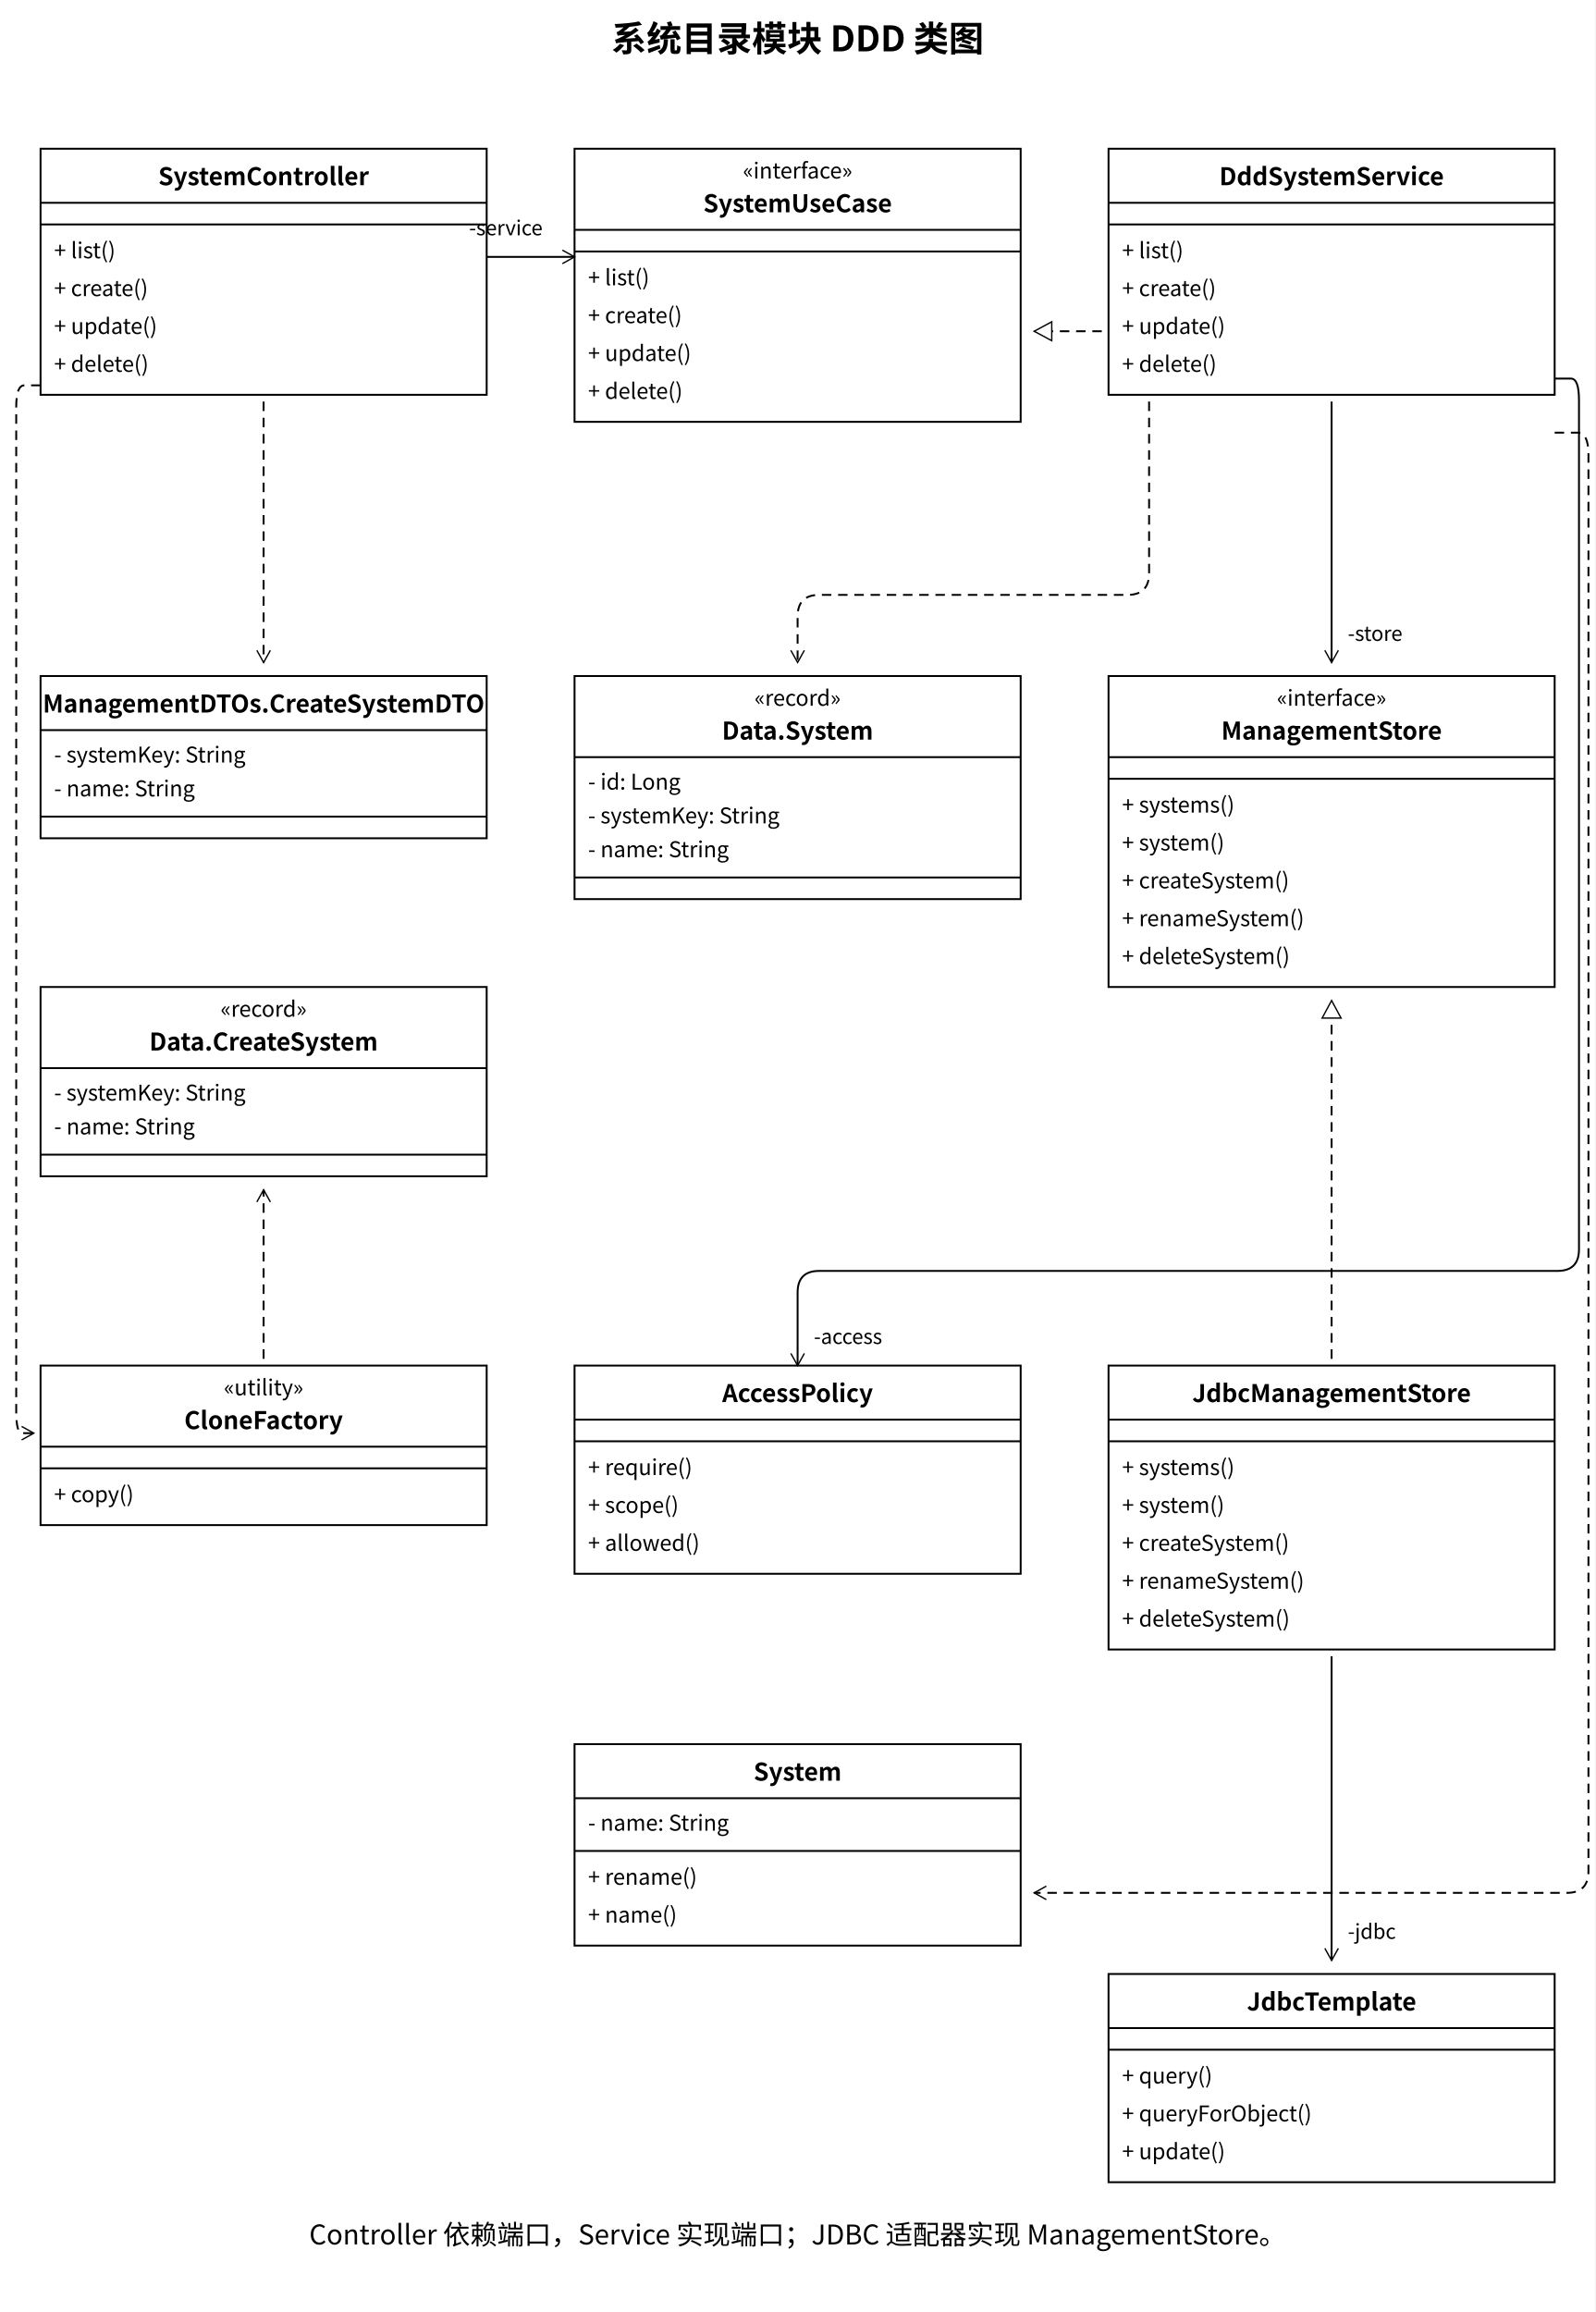
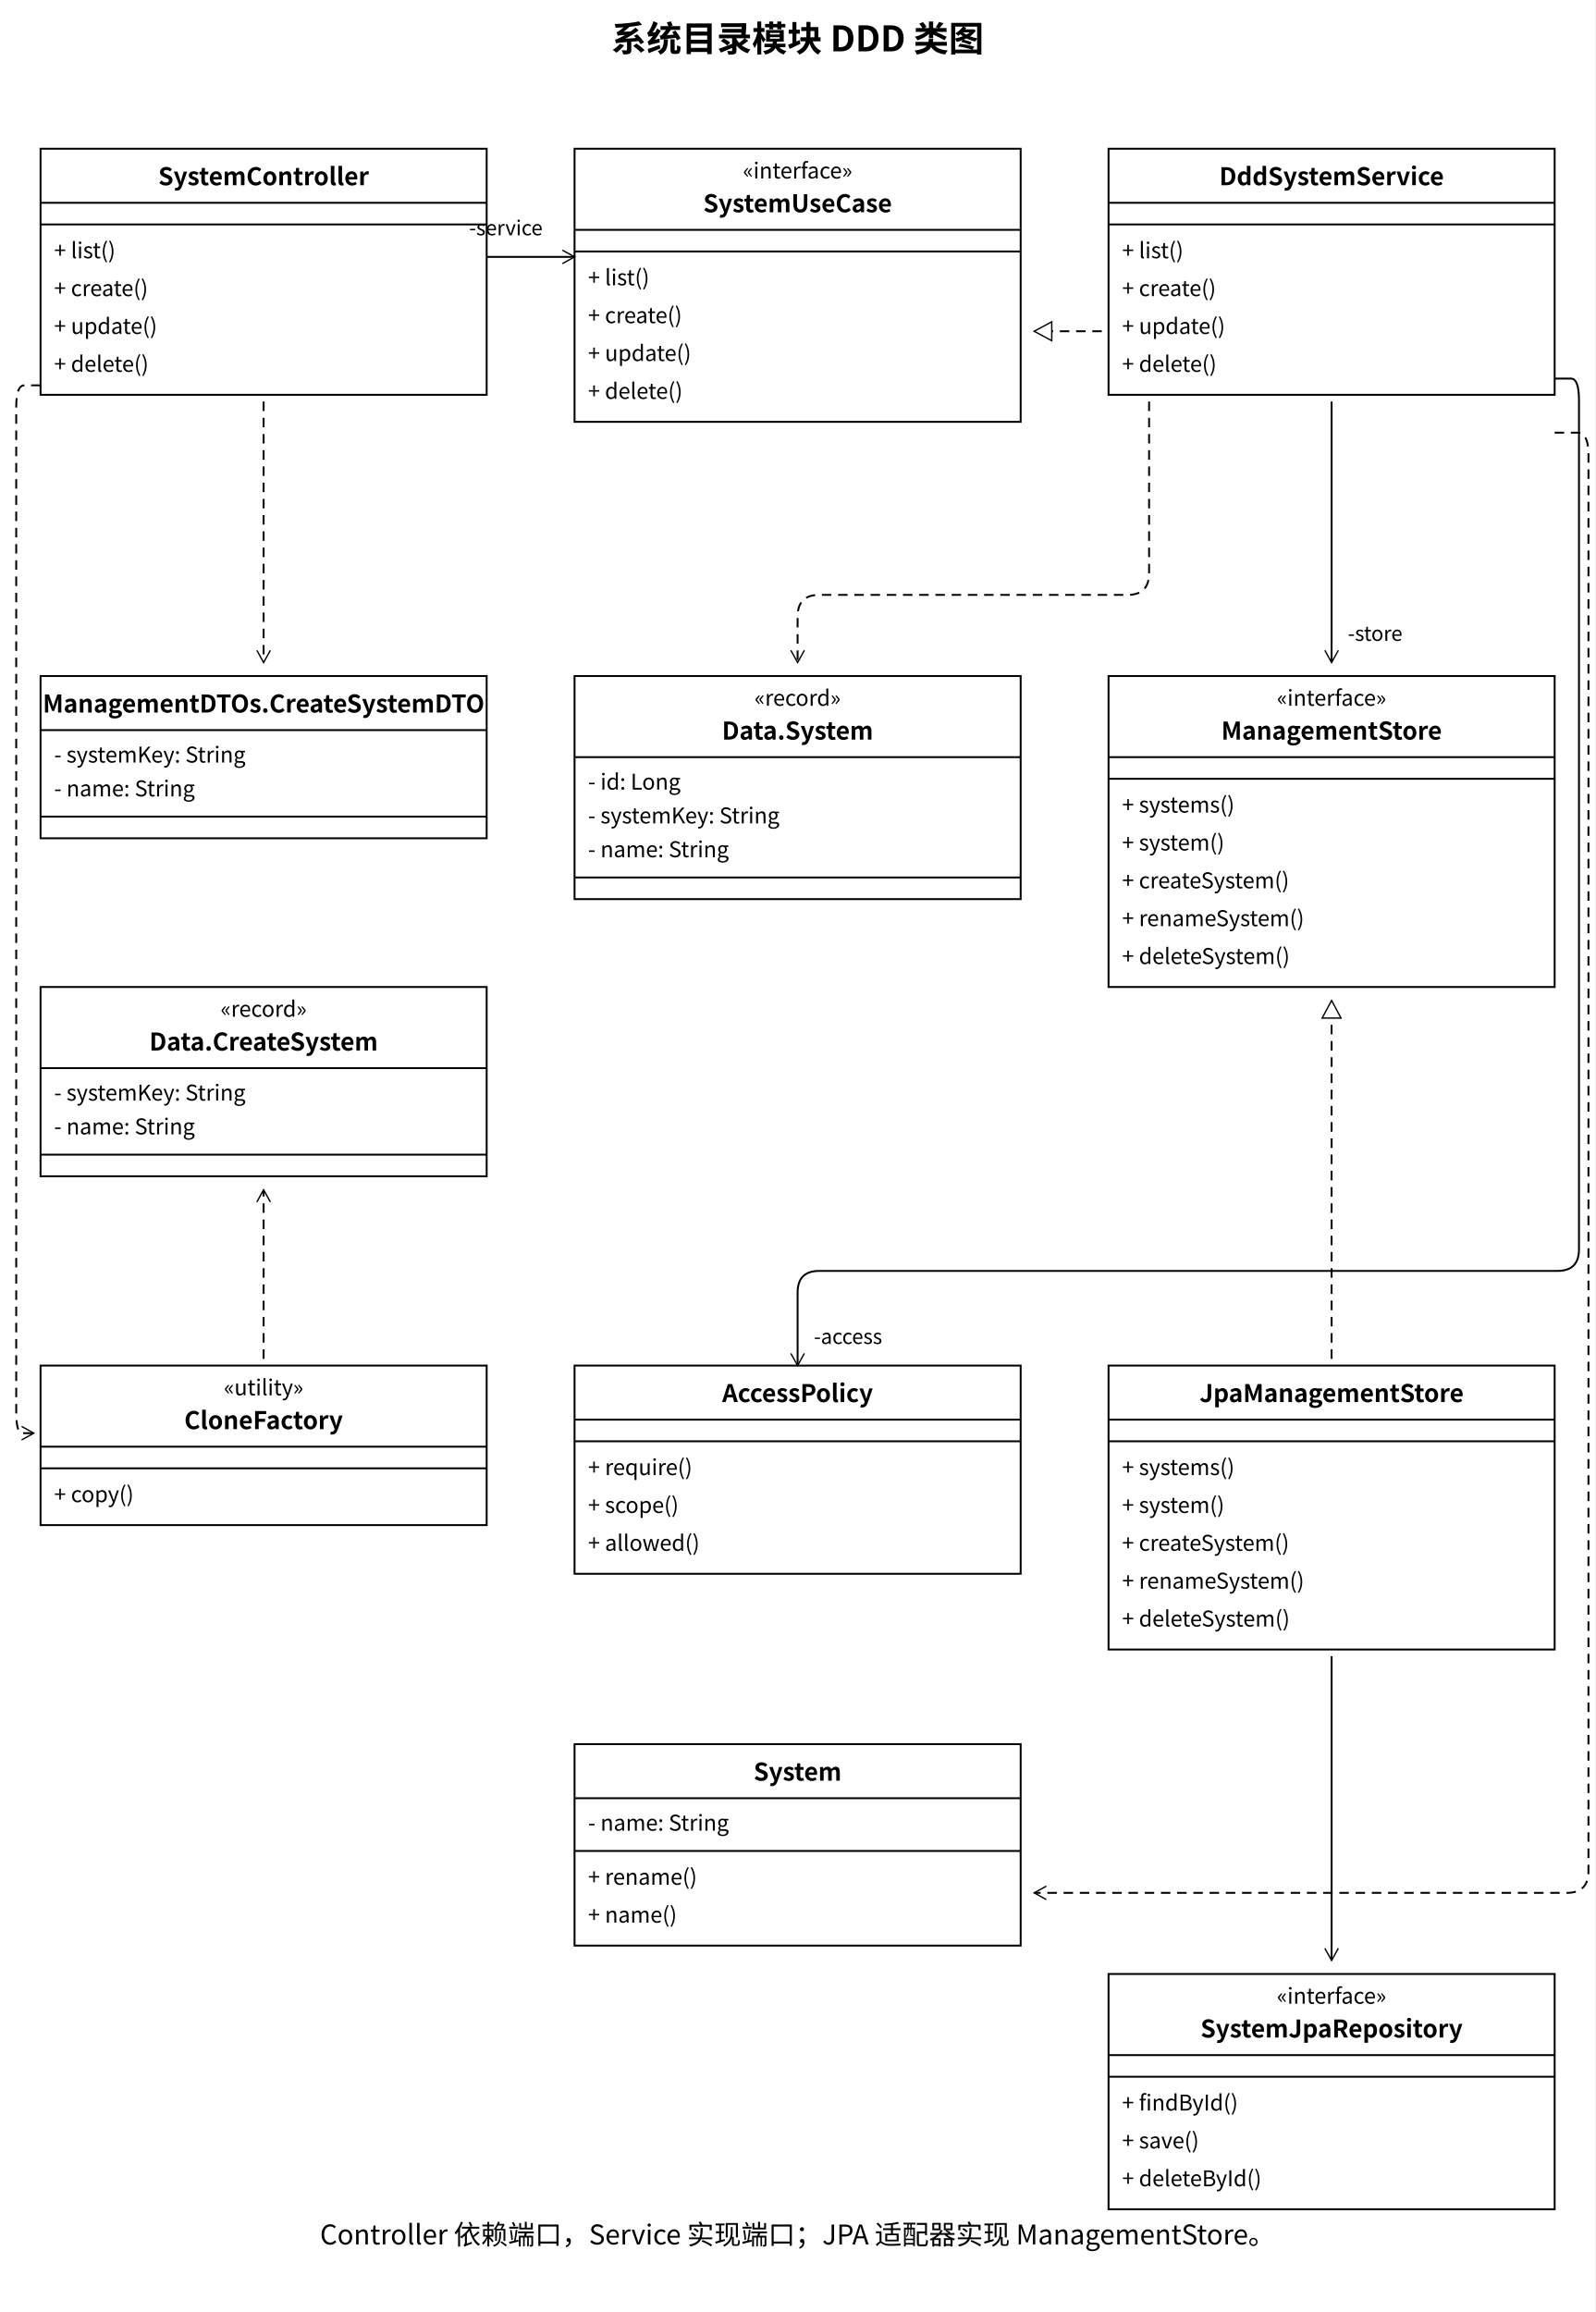
<svg xmlns="http://www.w3.org/2000/svg" width="1180" height="1710" viewBox="0 0 1180 1710">
  <style>text{font-family:'PingFang SC','Microsoft YaHei','Noto Sans CJK SC',system-ui,sans-serif;fill:black}</style>
  <defs>
    <marker id="open" markerWidth="12" markerHeight="12" refX="10" refY="6" orient="auto" markerUnits="userSpaceOnUse">
      <path d="M1,1 L10,6 L1,11" fill="none" stroke="black" />
    </marker>
    <marker id="filled" markerWidth="12" markerHeight="12" refX="10" refY="6" orient="auto" markerUnits="userSpaceOnUse">
      <path d="M1,1 L10,6 L1,11 Z" fill="black" />
    </marker>
    <marker id="triangle" markerWidth="16" markerHeight="16" refX="14" refY="8" orient="auto" markerUnits="userSpaceOnUse">
      <path d="M1,1 L14,8 L1,15 Z" fill="white" stroke="black" />
    </marker>
  </defs>
  <rect width="100%" height="100%" fill="white" />
  <text x="590.0" y="38" font-size="26" text-anchor="middle" font-weight="600">系统目录模块 DDD 类图</text>
  <rect x="30" y="110" width="330" height="182" rx="0" fill="white" stroke="black" stroke-width="1.4" />
  <text x="195.0" y="137" font-size="18" text-anchor="middle" font-weight="600">SystemController</text>
  <path d="M 30,150 L 360,150" fill="none" stroke="black" stroke-width="1.4" />
  <path d="M 30,166 L 360,166" fill="none" stroke="black" stroke-width="1.4" />
  <text x="40" y="191" font-size="16" text-anchor="start" font-weight="400">+ list()</text>
  <text x="40" y="219" font-size="16" text-anchor="start" font-weight="400">+ create()</text>
  <text x="40" y="247" font-size="16" text-anchor="start" font-weight="400">+ update()</text>
  <text x="40" y="275" font-size="16" text-anchor="start" font-weight="400">+ delete()</text>
  <rect x="425" y="110" width="330" height="202" rx="0" fill="white" stroke="black" stroke-width="1.4" />
  <text x="590.0" y="132" font-size="16" text-anchor="middle" font-weight="400">«interface»</text>
  <text x="590.0" y="157" font-size="18" text-anchor="middle" font-weight="600">SystemUseCase</text>
  <path d="M 425,170 L 755,170" fill="none" stroke="black" stroke-width="1.4" />
  <path d="M 425,186 L 755,186" fill="none" stroke="black" stroke-width="1.4" />
  <text x="435" y="211" font-size="16" text-anchor="start" font-weight="400">+ list()</text>
  <text x="435" y="239" font-size="16" text-anchor="start" font-weight="400">+ create()</text>
  <text x="435" y="267" font-size="16" text-anchor="start" font-weight="400">+ update()</text>
  <text x="435" y="295" font-size="16" text-anchor="start" font-weight="400">+ delete()</text>
  <rect x="820" y="110" width="330" height="182" rx="0" fill="white" stroke="black" stroke-width="1.4" />
  <text x="985.0" y="137" font-size="18" text-anchor="middle" font-weight="600">DddSystemService</text>
  <path d="M 820,150 L 1150,150" fill="none" stroke="black" stroke-width="1.4" />
  <path d="M 820,166 L 1150,166" fill="none" stroke="black" stroke-width="1.4" />
  <text x="830" y="191" font-size="16" text-anchor="start" font-weight="400">+ list()</text>
  <text x="830" y="219" font-size="16" text-anchor="start" font-weight="400">+ create()</text>
  <text x="830" y="247" font-size="16" text-anchor="start" font-weight="400">+ update()</text>
  <text x="830" y="275" font-size="16" text-anchor="start" font-weight="400">+ delete()</text>
  <path d="M 360,190 L 425,190" fill="none" stroke="black" stroke-width="1.4" marker-end="url(#open)" />
  <text x="347" y="174" font-size="15" text-anchor="start" font-weight="400">-service</text>
  <path d="M 815,245 L 765,245" fill="none" stroke="black" stroke-width="1.4" stroke-dasharray="7 5" marker-end="url(#triangle)" />
  <rect x="30" y="500" width="330" height="120" rx="0" fill="white" stroke="black" stroke-width="1.4" />
  <text x="195.0" y="527" font-size="18" text-anchor="middle" font-weight="600">ManagementDTOs.CreateSystemDTO</text>
  <path d="M 30,540 L 360,540" fill="none" stroke="black" stroke-width="1.4" />
  <text x="40" y="564" font-size="16" text-anchor="start" font-weight="400">- systemKey: String</text>
  <text x="40" y="589" font-size="16" text-anchor="start" font-weight="400">- name: String</text>
  <path d="M 30,604 L 360,604" fill="none" stroke="black" stroke-width="1.4" />
  <rect x="425" y="500" width="330" height="165" rx="0" fill="white" stroke="black" stroke-width="1.4" />
  <text x="590.0" y="522" font-size="16" text-anchor="middle" font-weight="400">«record»</text>
  <text x="590.0" y="547" font-size="18" text-anchor="middle" font-weight="600">Data.System</text>
  <path d="M 425,560 L 755,560" fill="none" stroke="black" stroke-width="1.4" />
  <text x="435" y="584" font-size="16" text-anchor="start" font-weight="400">- id: Long</text>
  <text x="435" y="609" font-size="16" text-anchor="start" font-weight="400">- systemKey: String</text>
  <text x="435" y="634" font-size="16" text-anchor="start" font-weight="400">- name: String</text>
  <path d="M 425,649 L 755,649" fill="none" stroke="black" stroke-width="1.4" />
  <rect x="820" y="500" width="330" height="230" rx="0" fill="white" stroke="black" stroke-width="1.4" />
  <text x="985.0" y="522" font-size="16" text-anchor="middle" font-weight="400">«interface»</text>
  <text x="985.0" y="547" font-size="18" text-anchor="middle" font-weight="600">ManagementStore</text>
  <path d="M 820,560 L 1150,560" fill="none" stroke="black" stroke-width="1.4" />
  <path d="M 820,576 L 1150,576" fill="none" stroke="black" stroke-width="1.4" />
  <text x="830" y="601" font-size="16" text-anchor="start" font-weight="400">+ systems()</text>
  <text x="830" y="629" font-size="16" text-anchor="start" font-weight="400">+ system()</text>
  <text x="830" y="657" font-size="16" text-anchor="start" font-weight="400">+ createSystem()</text>
  <text x="830" y="685" font-size="16" text-anchor="start" font-weight="400">+ renameSystem()</text>
  <text x="830" y="713" font-size="16" text-anchor="start" font-weight="400">+ deleteSystem()</text>
  <path d="M 850,297 L 850.0,424.0 Q 850,440 834.0,440.0 L 606.0,440.0 Q 590,440 590.0,456.0 L 590,490" fill="none" stroke="black" stroke-width="1.4" stroke-dasharray="7 5" marker-end="url(#open)" />
  <path d="M 985,297 L 985,490" fill="none" stroke="black" stroke-width="1.4" marker-end="url(#open)" />
  <text x="997" y="474" font-size="15" text-anchor="start" font-weight="400">-store</text>
  <rect x="30" y="730" width="330" height="140" rx="0" fill="white" stroke="black" stroke-width="1.4" />
  <text x="195.0" y="752" font-size="16" text-anchor="middle" font-weight="400">«record»</text>
  <text x="195.0" y="777" font-size="18" text-anchor="middle" font-weight="600">Data.CreateSystem</text>
  <path d="M 30,790 L 360,790" fill="none" stroke="black" stroke-width="1.4" />
  <text x="40" y="814" font-size="16" text-anchor="start" font-weight="400">- systemKey: String</text>
  <text x="40" y="839" font-size="16" text-anchor="start" font-weight="400">- name: String</text>
  <path d="M 30,854 L 360,854" fill="none" stroke="black" stroke-width="1.4" />
  <rect x="30" y="1010" width="330" height="118" rx="0" fill="white" stroke="black" stroke-width="1.4" />
  <text x="195.0" y="1032" font-size="16" text-anchor="middle" font-weight="400">«utility»</text>
  <text x="195.0" y="1057" font-size="18" text-anchor="middle" font-weight="600">CloneFactory</text>
  <path d="M 30,1070 L 360,1070" fill="none" stroke="black" stroke-width="1.4" />
  <path d="M 30,1086 L 360,1086" fill="none" stroke="black" stroke-width="1.4" />
  <text x="40" y="1111" font-size="16" text-anchor="start" font-weight="400">+ copy()</text>
  <rect x="425" y="1010" width="330" height="154" rx="0" fill="white" stroke="black" stroke-width="1.4" />
  <text x="590.0" y="1037" font-size="18" text-anchor="middle" font-weight="600">AccessPolicy</text>
  <path d="M 425,1050 L 755,1050" fill="none" stroke="black" stroke-width="1.4" />
  <path d="M 425,1066 L 755,1066" fill="none" stroke="black" stroke-width="1.4" />
  <text x="435" y="1091" font-size="16" text-anchor="start" font-weight="400">+ require()</text>
  <text x="435" y="1119" font-size="16" text-anchor="start" font-weight="400">+ scope()</text>
  <text x="435" y="1147" font-size="16" text-anchor="start" font-weight="400">+ allowed()</text>
  <rect x="820" y="1010" width="330" height="210" rx="0" fill="white" stroke="black" stroke-width="1.4" />
-   <text x="985.0" y="1037" font-size="18" text-anchor="middle" font-weight="600">JdbcManagementStore</text>
+   <text x="985.0" y="1037" font-size="18" text-anchor="middle" font-weight="600">JpaManagementStore</text>
  <path d="M 820,1050 L 1150,1050" fill="none" stroke="black" stroke-width="1.4" />
  <path d="M 820,1066 L 1150,1066" fill="none" stroke="black" stroke-width="1.4" />
  <text x="830" y="1091" font-size="16" text-anchor="start" font-weight="400">+ systems()</text>
  <text x="830" y="1119" font-size="16" text-anchor="start" font-weight="400">+ system()</text>
  <text x="830" y="1147" font-size="16" text-anchor="start" font-weight="400">+ createSystem()</text>
  <text x="830" y="1175" font-size="16" text-anchor="start" font-weight="400">+ renameSystem()</text>
  <text x="830" y="1203" font-size="16" text-anchor="start" font-weight="400">+ deleteSystem()</text>
  <path d="M 985,1005 L 985,740" fill="none" stroke="black" stroke-width="1.4" stroke-dasharray="7 5" marker-end="url(#triangle)" />
  <path d="M 30,285 L 18.0,285.0 Q 12,285 12.0,301.0 L 12.0,1044.0 Q 12,1060 16.333,1060.0 L 25,1060" fill="none" stroke="black" stroke-width="1.4" stroke-dasharray="7 5" marker-end="url(#open)" />
  <path d="M 195,297 L 195,490" fill="none" stroke="black" stroke-width="1.4" stroke-dasharray="7 5" marker-end="url(#open)" />
  <path d="M 195,1005 L 195,880" fill="none" stroke="black" stroke-width="1.4" stroke-dasharray="7 5" marker-end="url(#open)" />
  <path d="M 1150,280 L 1162.0,280.0 Q 1168,280 1168.0,296.0 L 1168.0,924.0 Q 1168,940 1152.0,940.0 L 606.0,940.0 Q 590,940 590.0,956.0 L 590,1010" fill="none" stroke="black" stroke-width="1.4" marker-end="url(#open)" />
  <text x="602" y="994" font-size="15" text-anchor="start" font-weight="400">-access</text>
  <rect x="425" y="1290" width="330" height="149" rx="0" fill="white" stroke="black" stroke-width="1.4" />
  <text x="590.0" y="1317" font-size="18" text-anchor="middle" font-weight="600">System</text>
  <path d="M 425,1330 L 755,1330" fill="none" stroke="black" stroke-width="1.4" />
  <text x="435" y="1354" font-size="16" text-anchor="start" font-weight="400">- name: String</text>
  <path d="M 425,1369 L 755,1369" fill="none" stroke="black" stroke-width="1.4" />
  <text x="435" y="1394" font-size="16" text-anchor="start" font-weight="400">+ rename()</text>
  <text x="435" y="1422" font-size="16" text-anchor="start" font-weight="400">+ name()</text>
  <path d="M 1150,320 L 1166.667,320.0 Q 1175,320 1175.0,336.0 L 1175.0,1384.0 Q 1175,1400 1159.0,1400.0 L 765,1400" fill="none" stroke="black" stroke-width="1.4" stroke-dasharray="7 5" marker-end="url(#open)" />
-   <rect x="820" y="1460" width="330" height="154" rx="0" fill="white" stroke="black" stroke-width="1.4" />
-   <text x="985.0" y="1487" font-size="18" text-anchor="middle" font-weight="600">JdbcTemplate</text>
-   <path d="M 820,1500 L 1150,1500" fill="none" stroke="black" stroke-width="1.4" />
-   <path d="M 820,1516 L 1150,1516" fill="none" stroke="black" stroke-width="1.4" />
-   <text x="830" y="1541" font-size="16" text-anchor="start" font-weight="400">+ query()</text>
-   <text x="830" y="1569" font-size="16" text-anchor="start" font-weight="400">+ queryForObject()</text>
-   <text x="830" y="1597" font-size="16" text-anchor="start" font-weight="400">+ update()</text>
+   <rect x="820" y="1460" width="330" height="174" rx="0" fill="white" stroke="black" stroke-width="1.4" />
+   <text x="985.0" y="1482" font-size="16" text-anchor="middle" font-weight="400">«interface»</text>
+   <text x="985.0" y="1507" font-size="18" text-anchor="middle" font-weight="600">SystemJpaRepository</text>
+   <path d="M 820,1520 L 1150,1520" fill="none" stroke="black" stroke-width="1.4" />
+   <path d="M 820,1536 L 1150,1536" fill="none" stroke="black" stroke-width="1.4" />
+   <text x="830" y="1561" font-size="16" text-anchor="start" font-weight="400">+ findById()</text>
+   <text x="830" y="1589" font-size="16" text-anchor="start" font-weight="400">+ save()</text>
+   <text x="830" y="1617" font-size="16" text-anchor="start" font-weight="400">+ deleteById()</text>
  <path d="M 985,1225 L 985,1450" fill="none" stroke="black" stroke-width="1.4" marker-end="url(#open)" />
-   <text x="997" y="1434" font-size="15" text-anchor="start" font-weight="400">-jdbc</text>
-   <text x="590" y="1660" font-size="20" text-anchor="middle" font-weight="400">Controller 依赖端口，Service 实现端口；JDBC 适配器实现 ManagementStore。</text>
+   <text x="590" y="1660" font-size="20" text-anchor="middle" font-weight="400">Controller 依赖端口，Service 实现端口；JPA 适配器实现 ManagementStore。</text>
</svg>
